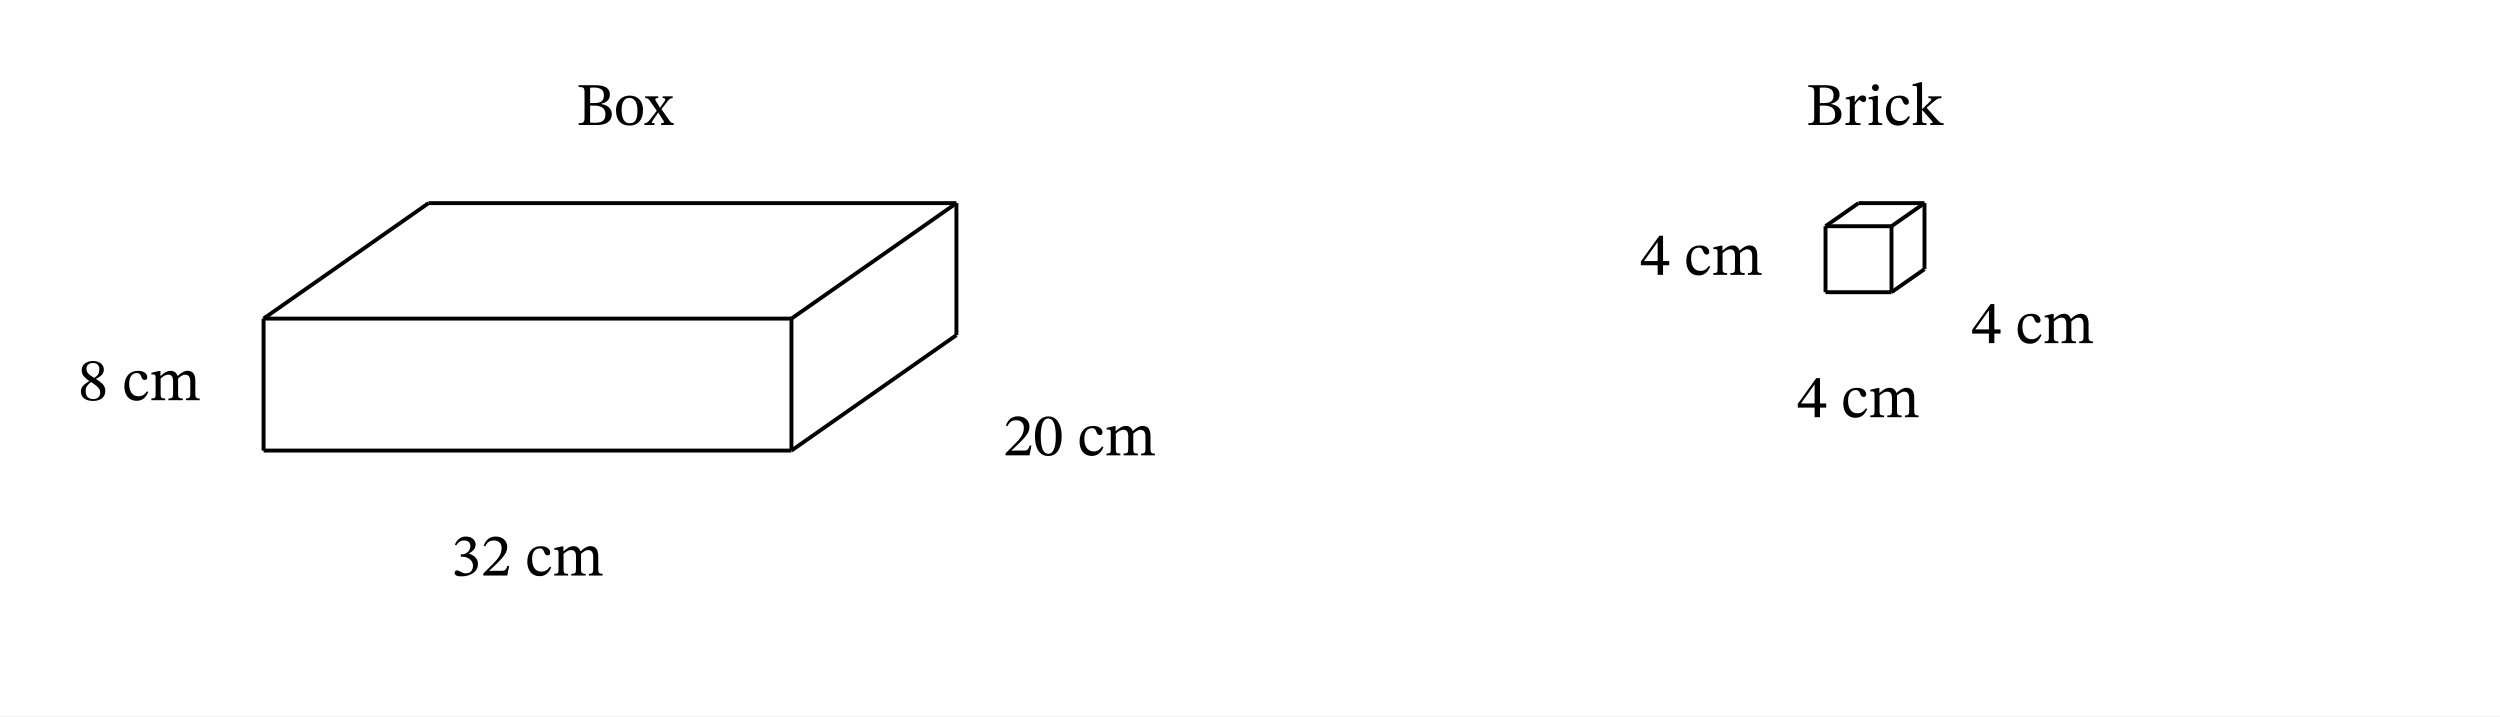
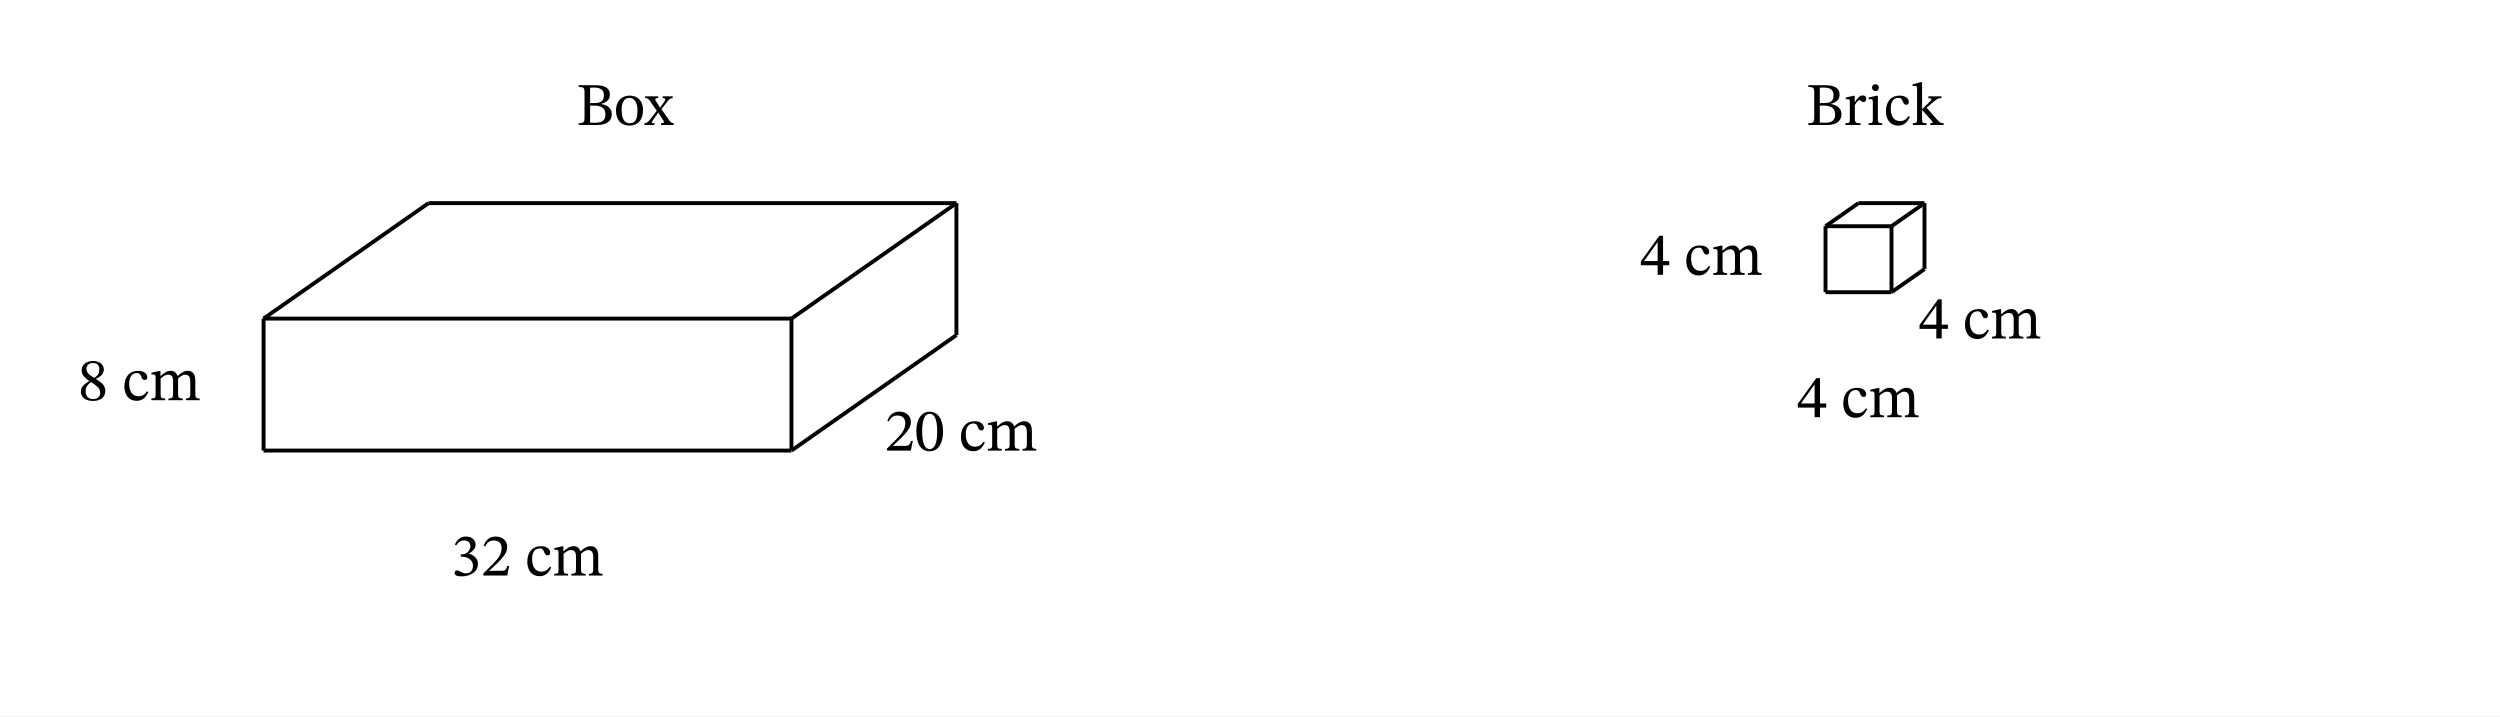
<svg xmlns="http://www.w3.org/2000/svg" width="604.724" height="173.24" viewBox="0 0 160 45.836">
  <defs />
  <path fill="#ffffff" stroke="none" d="M 0 0 L 160 0 L 160 45.836 L 0 45.836 Z" />
  <g>
    <path fill="#000000" stroke="none" d="M 38.481 6.642 C 38.803 6.557 39.032 6.401 39.032 6.056 C 39.032 5.672 38.772 5.451 38.081 5.451 L 37.034 5.451 L 37.034 5.567 C 37.348 5.567 37.41 5.61 37.41 5.92 L 37.41 7.507 C 37.41 7.829 37.348 7.884 37.034 7.884 L 37.034 8 L 38.229 8 C 38.807 8 39.156 7.756 39.156 7.313 C 39.156 6.89 38.811 6.712 38.481 6.658 Z M 37.767 6.595 L 37.767 5.614 C 37.845 5.606 37.926 5.602 38 5.602 C 38.473 5.602 38.648 5.785 38.648 6.087 C 38.648 6.44 38.5 6.595 38.031 6.595 Z M 37.767 6.758 L 38.039 6.758 C 38.4 6.758 38.749 6.879 38.749 7.321 C 38.749 7.814 38.38 7.856 38.046 7.856 C 37.953 7.856 37.86 7.853 37.767 7.845 Z M 40.293 6.118 C 39.769 6.118 39.424 6.498 39.424 7.061 C 39.424 7.69 39.75 8.039 40.293 8.039 C 40.797 8.039 41.154 7.697 41.154 7.046 C 41.154 6.471 40.825 6.118 40.293 6.118 Z M 40.277 6.266 C 40.623 6.266 40.797 6.588 40.797 7.065 C 40.797 7.697 40.627 7.884 40.308 7.884 C 39.975 7.887 39.785 7.628 39.785 7.011 C 39.785 6.514 39.983 6.266 40.277 6.266 Z M 43.118 8 L 43.118 7.887 C 42.974 7.887 42.916 7.818 42.807 7.662 L 42.33 6.987 L 42.741 6.46 C 42.83 6.347 42.92 6.277 43.052 6.277 L 43.052 6.165 L 42.411 6.165 L 42.411 6.273 C 42.536 6.273 42.571 6.308 42.571 6.367 C 42.571 6.429 42.536 6.487 42.431 6.63 L 42.248 6.894 L 42.233 6.894 L 42.14 6.723 C 42.008 6.506 41.938 6.425 41.938 6.363 C 41.938 6.304 42 6.273 42.124 6.273 L 42.124 6.165 L 41.29 6.165 L 41.29 6.277 C 41.449 6.277 41.496 6.316 41.632 6.51 L 42.035 7.088 L 41.569 7.693 C 41.441 7.845 41.372 7.887 41.24 7.887 L 41.24 8 L 41.888 8 L 41.888 7.887 C 41.76 7.887 41.713 7.872 41.713 7.829 C 41.713 7.798 41.767 7.728 41.806 7.666 L 42.124 7.208 L 42.14 7.208 L 42.217 7.344 L 42.462 7.721 C 42.481 7.752 42.489 7.775 42.489 7.802 C 42.489 7.868 42.442 7.887 42.307 7.887 L 42.307 8 Z" />
  </g>
  <g>
    <g>
      <path fill="#ffffff" stroke="none" d="M 16.869 20.39 L 50.653 20.39 L 61.211 13 L 27.426 13 Z" />
      <path fill="#ffffff" stroke="none" d="M 50.653 28.836 L 61.211 21.446 L 61.211 13 L 50.653 20.39 Z" />
      <path fill="#ffffff" stroke="none" d="M 16.869 28.836 L 50.653 28.836 L 50.653 20.39 L 16.869 20.39 Z" />
      <path fill="none" stroke="#000000" stroke-width="0.25" d="M 16.869 28.836 L 50.653 28.836" />
      <path fill="none" stroke="#000000" stroke-width="0.25" d="M 50.653 28.836 L 50.653 20.39" />
      <path fill="none" stroke="#000000" stroke-width="0.25" d="M 50.653 20.39 L 16.869 20.39" />
      <path fill="none" stroke="#000000" stroke-width="0.25" d="M 16.869 20.39 L 16.869 28.836" />
      <path fill="none" stroke="#000000" stroke-width="0.25" d="M 16.869 20.39 L 27.426 13" />
      <path fill="none" stroke="#000000" stroke-width="0.25" d="M 27.426 13 L 61.211 13" />
      <path fill="none" stroke="#000000" stroke-width="0.25" d="M 61.211 13 L 50.653 20.39" />
      <path fill="none" stroke="#000000" stroke-width="0.25" d="M 50.653 28.836 L 61.211 21.446" />
      <path fill="none" stroke="#000000" stroke-width="0.25" d="M 61.211 21.446 L 61.211 13" />
    </g>
    <g>
      <path fill="#000000" stroke="none" d="M 29.2 34.904 C 29.332 34.699 29.475 34.59 29.708 34.59 C 29.949 34.59 30.104 34.722 30.104 34.951 C 30.104 35.265 29.828 35.478 29.565 35.478 L 29.491 35.478 L 29.491 35.626 L 29.569 35.626 C 29.941 35.626 30.271 35.855 30.271 36.2 C 30.271 36.58 30.034 36.693 29.79 36.693 C 29.697 36.693 29.642 36.677 29.475 36.592 C 29.34 36.522 29.309 36.503 29.246 36.503 C 29.146 36.503 29.095 36.592 29.095 36.674 C 29.095 36.774 29.181 36.887 29.53 36.887 C 30.096 36.887 30.589 36.615 30.589 36.084 C 30.589 35.738 30.329 35.533 30.019 35.436 L 30.019 35.424 C 30.263 35.269 30.438 35.125 30.438 34.858 C 30.438 34.563 30.209 34.338 29.813 34.338 C 29.495 34.338 29.254 34.516 29.111 34.854 Z M 32.587 36.216 L 32.475 36.216 C 32.385 36.448 32.335 36.53 32.129 36.53 L 31.59 36.53 L 31.318 36.542 L 31.318 36.522 L 31.831 36.037 C 32.242 35.622 32.463 35.354 32.463 35.009 C 32.463 34.602 32.156 34.338 31.718 34.338 C 31.342 34.338 31.078 34.555 30.958 34.931 L 31.051 34.97 C 31.194 34.679 31.365 34.59 31.617 34.59 C 31.916 34.59 32.102 34.776 32.102 35.067 C 32.102 35.475 31.908 35.719 31.524 36.115 L 30.934 36.705 L 30.934 36.836 L 32.463 36.836 Z M 35.202 36.262 C 35.028 36.487 34.896 36.584 34.644 36.584 C 34.244 36.584 34.054 36.251 34.054 35.777 C 34.054 35.331 34.244 35.098 34.558 35.098 C 34.892 35.098 34.764 35.541 35.051 35.541 C 35.16 35.541 35.214 35.478 35.214 35.366 C 35.214 35.141 34.989 34.955 34.624 34.955 C 34.065 34.955 33.747 35.35 33.747 35.96 C 33.747 36.499 34.038 36.875 34.523 36.875 C 34.938 36.875 35.129 36.631 35.276 36.317 Z M 36.068 35.451 C 36.18 35.347 36.351 35.203 36.553 35.203 C 36.731 35.203 36.863 35.288 36.863 35.618 L 36.863 36.386 C 36.863 36.658 36.84 36.724 36.564 36.724 L 36.564 36.836 L 37.484 36.836 L 37.484 36.724 C 37.204 36.724 37.185 36.654 37.185 36.386 L 37.185 35.444 C 37.313 35.335 37.472 35.203 37.631 35.203 C 37.814 35.203 37.965 35.288 37.965 35.641 L 37.965 36.386 C 37.965 36.623 37.953 36.724 37.689 36.724 L 37.689 36.836 L 38.566 36.836 L 38.566 36.724 C 38.299 36.724 38.287 36.631 38.287 36.386 L 38.287 35.595 C 38.287 35.125 38.089 34.955 37.786 34.955 C 37.581 34.955 37.383 35.067 37.169 35.277 L 37.154 35.277 C 37.076 35.09 36.944 34.955 36.723 34.955 C 36.459 34.955 36.281 35.098 36.071 35.281 L 36.056 35.281 L 36.056 34.966 L 35.963 34.966 L 35.478 35.079 L 35.478 35.191 C 35.478 35.191 35.524 35.184 35.583 35.184 C 35.691 35.184 35.745 35.219 35.745 35.358 L 35.745 36.445 C 35.745 36.677 35.718 36.724 35.474 36.724 L 35.474 36.836 L 36.359 36.836 L 36.359 36.724 C 36.118 36.724 36.068 36.677 36.068 36.46 Z" />
    </g>
    <g>
-       <path fill="#000000" stroke="none" d="M 66.011 28.52 L 65.899 28.52 C 65.809 28.753 65.759 28.835 65.553 28.835 L 65.014 28.835 L 64.742 28.846 L 64.742 28.827 L 65.254 28.342 C 65.666 27.927 65.887 27.659 65.887 27.314 C 65.887 26.906 65.58 26.643 65.142 26.643 C 64.766 26.643 64.502 26.86 64.381 27.236 L 64.475 27.275 C 64.618 26.984 64.789 26.895 65.041 26.895 C 65.34 26.895 65.526 27.081 65.526 27.372 C 65.526 27.779 65.332 28.024 64.948 28.42 L 64.358 29.009 L 64.358 29.141 L 65.887 29.141 Z M 67.947 27.911 C 67.947 27.112 67.598 26.65 67.097 26.65 C 66.535 26.65 66.236 27.162 66.236 27.9 C 66.236 28.586 66.465 29.184 67.09 29.184 C 67.699 29.184 67.947 28.575 67.947 27.911 Z M 67.571 27.935 C 67.571 28.68 67.396 29.044 67.09 29.044 C 66.779 29.044 66.609 28.672 66.609 27.919 C 66.609 27.151 66.779 26.782 67.086 26.782 C 67.404 26.782 67.571 27.147 67.571 27.935 Z M 70.547 28.567 C 70.372 28.792 70.24 28.889 69.988 28.889 C 69.588 28.889 69.398 28.555 69.398 28.082 C 69.398 27.636 69.588 27.403 69.903 27.403 C 70.236 27.403 70.108 27.845 70.395 27.845 C 70.504 27.845 70.558 27.783 70.558 27.671 C 70.558 27.446 70.333 27.259 69.969 27.259 C 69.41 27.259 69.092 27.655 69.092 28.264 C 69.092 28.804 69.383 29.18 69.868 29.18 C 70.283 29.18 70.473 28.936 70.621 28.621 Z M 71.412 27.756 C 71.525 27.651 71.695 27.508 71.897 27.508 C 72.076 27.508 72.207 27.593 72.207 27.923 L 72.207 28.691 C 72.207 28.963 72.184 29.029 71.909 29.029 L 71.909 29.141 L 72.828 29.141 L 72.828 29.029 C 72.549 29.029 72.529 28.959 72.529 28.691 L 72.529 27.748 C 72.658 27.64 72.817 27.508 72.976 27.508 C 73.158 27.508 73.309 27.593 73.309 27.946 L 73.309 28.691 C 73.309 28.928 73.298 29.029 73.034 29.029 L 73.034 29.141 L 73.911 29.141 L 73.911 29.029 C 73.643 29.029 73.631 28.936 73.631 28.691 L 73.631 27.9 C 73.631 27.43 73.434 27.259 73.131 27.259 C 72.925 27.259 72.727 27.372 72.514 27.582 L 72.498 27.582 C 72.421 27.395 72.289 27.259 72.068 27.259 C 71.804 27.259 71.625 27.403 71.416 27.585 L 71.4 27.585 L 71.4 27.271 L 71.307 27.271 L 70.822 27.384 L 70.822 27.496 C 70.822 27.496 70.869 27.488 70.927 27.488 C 71.036 27.488 71.09 27.523 71.09 27.663 L 71.09 28.749 C 71.09 28.982 71.063 29.029 70.818 29.029 L 70.818 29.141 L 71.703 29.141 L 71.703 29.029 C 71.462 29.029 71.412 28.982 71.412 28.765 Z" />
+       <path fill="#000000" stroke="none" d="M 58.42 28.22 L 58.308 28.22 C 58.219 28.452 58.168 28.534 57.963 28.534 L 57.423 28.534 L 57.152 28.545 L 57.152 28.526 L 57.664 28.041 C 58.075 27.626 58.296 27.358 58.296 27.013 C 58.296 26.605 57.99 26.342 57.551 26.342 C 57.175 26.342 56.911 26.559 56.791 26.935 L 56.884 26.974 C 57.027 26.683 57.198 26.594 57.45 26.594 C 57.749 26.594 57.935 26.78 57.935 27.071 C 57.935 27.478 57.741 27.723 57.357 28.119 L 56.768 28.708 L 56.768 28.84 L 58.296 28.84 Z M 60.357 27.61 C 60.357 26.811 60.007 26.349 59.507 26.349 C 58.944 26.349 58.645 26.862 58.645 27.599 C 58.645 28.286 58.874 28.883 59.499 28.883 C 60.108 28.883 60.357 28.274 60.357 27.61 Z M 59.98 27.634 C 59.98 28.379 59.806 28.743 59.499 28.743 C 59.189 28.743 59.018 28.371 59.018 27.618 C 59.018 26.85 59.189 26.481 59.495 26.481 C 59.813 26.481 59.98 26.846 59.98 27.634 Z M 62.956 28.266 C 62.782 28.491 62.65 28.588 62.397 28.588 C 61.998 28.588 61.808 28.254 61.808 27.781 C 61.808 27.335 61.998 27.102 62.312 27.102 C 62.646 27.102 62.518 27.544 62.805 27.544 C 62.913 27.544 62.968 27.482 62.968 27.37 C 62.968 27.145 62.743 26.959 62.378 26.959 C 61.819 26.959 61.501 27.354 61.501 27.963 C 61.501 28.503 61.792 28.879 62.277 28.879 C 62.692 28.879 62.882 28.635 63.03 28.32 Z M 63.821 27.455 C 63.934 27.35 64.105 27.207 64.306 27.207 C 64.485 27.207 64.617 27.292 64.617 27.622 L 64.617 28.39 C 64.617 28.662 64.593 28.728 64.318 28.728 L 64.318 28.84 L 65.238 28.84 L 65.238 28.728 C 64.958 28.728 64.939 28.658 64.939 28.39 L 64.939 27.447 C 65.067 27.339 65.226 27.207 65.385 27.207 C 65.567 27.207 65.719 27.292 65.719 27.645 L 65.719 28.39 C 65.719 28.627 65.707 28.728 65.443 28.728 L 65.443 28.84 L 66.32 28.84 L 66.32 28.728 C 66.052 28.728 66.041 28.635 66.041 28.39 L 66.041 27.599 C 66.041 27.129 65.843 26.959 65.54 26.959 C 65.335 26.959 65.137 27.071 64.923 27.281 L 64.908 27.281 C 64.83 27.094 64.698 26.959 64.477 26.959 C 64.213 26.959 64.035 27.102 63.825 27.284 L 63.81 27.284 L 63.81 26.97 L 63.717 26.97 L 63.232 27.083 L 63.232 27.195 C 63.232 27.195 63.278 27.187 63.336 27.187 C 63.445 27.187 63.499 27.222 63.499 27.362 L 63.499 28.448 C 63.499 28.681 63.472 28.728 63.228 28.728 L 63.228 28.84 L 64.112 28.84 L 64.112 28.728 C 63.872 28.728 63.821 28.681 63.821 28.464 Z" />
    </g>
    <g>
      <path fill="#000000" stroke="none" d="M 6.738 25.031 C 6.738 24.721 6.599 24.535 6.145 24.259 L 6.145 24.248 C 6.505 24.05 6.645 23.922 6.645 23.638 C 6.645 23.332 6.35 23.103 5.966 23.103 C 5.539 23.103 5.229 23.324 5.229 23.677 C 5.229 23.941 5.314 24.1 5.71 24.376 L 5.71 24.387 C 5.349 24.628 5.178 24.752 5.178 25.062 C 5.178 25.458 5.504 25.66 5.954 25.66 C 6.416 25.66 6.738 25.439 6.738 25.031 Z M 6.358 23.631 C 6.358 23.879 6.28 24.03 6.024 24.186 C 5.679 23.976 5.532 23.836 5.532 23.607 C 5.532 23.371 5.695 23.231 5.958 23.231 C 6.207 23.231 6.358 23.375 6.358 23.631 Z M 5.826 24.449 C 6.296 24.752 6.412 24.896 6.412 25.144 C 6.412 25.408 6.211 25.54 5.97 25.54 C 5.675 25.54 5.481 25.381 5.481 25.031 C 5.481 24.764 5.605 24.628 5.826 24.449 Z M 9.415 25.039 C 9.241 25.264 9.109 25.361 8.857 25.361 C 8.457 25.361 8.267 25.028 8.267 24.554 C 8.267 24.108 8.457 23.875 8.771 23.875 C 9.105 23.875 8.977 24.317 9.264 24.317 C 9.373 24.317 9.427 24.255 9.427 24.143 C 9.427 23.918 9.202 23.732 8.837 23.732 C 8.279 23.732 7.96 24.127 7.96 24.737 C 7.96 25.276 8.251 25.652 8.736 25.652 C 9.152 25.652 9.342 25.408 9.489 25.093 Z M 10.281 24.228 C 10.393 24.123 10.564 23.98 10.766 23.98 C 10.944 23.98 11.076 24.065 11.076 24.395 L 11.076 25.163 C 11.076 25.435 11.053 25.501 10.777 25.501 L 10.777 25.613 L 11.697 25.613 L 11.697 25.501 C 11.418 25.501 11.398 25.431 11.398 25.163 L 11.398 24.22 C 11.526 24.112 11.685 23.98 11.844 23.98 C 12.027 23.98 12.178 24.065 12.178 24.418 L 12.178 25.163 C 12.178 25.4 12.166 25.501 11.903 25.501 L 11.903 25.613 L 12.779 25.613 L 12.779 25.501 C 12.512 25.501 12.5 25.408 12.5 25.163 L 12.5 24.372 C 12.5 23.902 12.302 23.732 12 23.732 C 11.794 23.732 11.596 23.844 11.383 24.054 L 11.367 24.054 C 11.289 23.867 11.158 23.732 10.936 23.732 C 10.673 23.732 10.494 23.875 10.285 24.058 L 10.269 24.058 L 10.269 23.743 L 10.176 23.743 L 9.691 23.856 L 9.691 23.968 C 9.691 23.968 9.737 23.961 9.796 23.961 C 9.904 23.961 9.959 23.995 9.959 24.135 L 9.959 25.222 C 9.959 25.454 9.931 25.501 9.687 25.501 L 9.687 25.613 L 10.572 25.613 L 10.572 25.501 C 10.331 25.501 10.281 25.454 10.281 25.237 Z" />
    </g>
  </g>
  <g>
    <path fill="#000000" stroke="none" d="M 117.181 6.642 C 117.503 6.557 117.732 6.401 117.732 6.056 C 117.732 5.672 117.472 5.451 116.782 5.451 L 115.734 5.451 L 115.734 5.567 C 116.048 5.567 116.11 5.61 116.11 5.92 L 116.11 7.507 C 116.11 7.829 116.048 7.884 115.734 7.884 L 115.734 8 L 116.929 8 C 117.507 8 117.856 7.756 117.856 7.313 C 117.856 6.89 117.511 6.712 117.181 6.658 Z M 116.467 6.595 L 116.467 5.614 C 116.545 5.606 116.626 5.602 116.7 5.602 C 117.173 5.602 117.348 5.785 117.348 6.087 C 117.348 6.44 117.201 6.595 116.731 6.595 Z M 116.467 6.758 L 116.739 6.758 C 117.1 6.758 117.449 6.879 117.449 7.321 C 117.449 7.814 117.08 7.856 116.747 7.856 C 116.653 7.856 116.56 7.853 116.467 7.845 Z M 118.702 6.13 L 118.609 6.13 L 118.128 6.246 L 118.128 6.355 C 118.128 6.355 118.171 6.347 118.248 6.347 C 118.388 6.347 118.388 6.417 118.388 6.557 L 118.388 7.624 C 118.388 7.841 118.361 7.887 118.105 7.887 L 118.105 8 L 119.075 8 L 119.075 7.887 C 118.784 7.887 118.71 7.849 118.71 7.604 L 118.71 6.72 C 118.803 6.564 118.927 6.401 119.016 6.401 C 119.063 6.401 119.141 6.533 119.269 6.533 C 119.354 6.533 119.439 6.471 119.439 6.324 C 119.439 6.192 119.366 6.107 119.214 6.107 C 119.028 6.107 118.912 6.242 118.714 6.529 L 118.702 6.529 Z M 120.029 5.389 C 119.893 5.389 119.808 5.49 119.808 5.606 C 119.808 5.726 119.897 5.827 120.029 5.827 C 120.165 5.827 120.25 5.726 120.25 5.606 C 120.25 5.49 120.165 5.389 120.029 5.389 Z M 120.464 7.891 C 120.204 7.891 120.184 7.833 120.184 7.608 L 120.184 6.13 L 120.083 6.13 L 119.595 6.238 L 119.595 6.351 C 119.595 6.351 119.637 6.343 119.692 6.343 C 119.804 6.343 119.862 6.359 119.862 6.526 L 119.862 7.608 C 119.862 7.829 119.851 7.891 119.591 7.891 L 119.591 8 L 120.464 8 Z M 122.155 7.426 C 121.981 7.651 121.849 7.748 121.597 7.748 C 121.197 7.748 121.007 7.414 121.007 6.941 C 121.007 6.495 121.197 6.262 121.511 6.262 C 121.845 6.262 121.717 6.704 122.004 6.704 C 122.113 6.704 122.167 6.642 122.167 6.529 C 122.167 6.304 121.942 6.118 121.577 6.118 C 121.019 6.118 120.7 6.514 120.7 7.123 C 120.7 7.662 120.991 8.039 121.476 8.039 C 121.891 8.039 122.082 7.794 122.229 7.48 Z M 124.394 8 L 124.394 7.887 C 124.231 7.887 124.169 7.876 123.983 7.662 L 123.3 6.894 L 123.494 6.735 C 123.932 6.351 124.002 6.281 124.254 6.281 L 124.254 6.165 L 123.416 6.165 L 123.416 6.281 C 123.564 6.281 123.606 6.301 123.606 6.351 C 123.606 6.413 123.552 6.46 123.537 6.475 L 123.036 6.972 L 123.013 6.972 L 123.013 5.261 L 122.908 5.261 L 122.404 5.397 L 122.404 5.501 C 122.404 5.501 122.481 5.494 122.536 5.494 C 122.664 5.494 122.691 5.528 122.691 5.691 L 122.691 7.631 C 122.691 7.845 122.652 7.887 122.419 7.887 L 122.419 8 L 123.3 8 L 123.3 7.887 C 123.055 7.887 123.013 7.845 123.013 7.647 L 123.013 7.057 L 123.036 7.057 L 123.645 7.748 C 123.665 7.767 123.688 7.806 123.688 7.841 C 123.688 7.876 123.649 7.887 123.537 7.887 L 123.537 8 Z" />
  </g>
  <g>
    <g>
      <path fill="#ffffff" stroke="none" d="M 116.833 14.478 L 121.056 14.478 L 123.167 13 L 118.944 13 Z" />
      <path fill="#ffffff" stroke="none" d="M 121.056 18.701 L 123.167 17.223 L 123.167 13 L 121.056 14.478 Z" />
      <path fill="#ffffff" stroke="none" d="M 116.833 18.701 L 121.056 18.701 L 121.056 14.478 L 116.833 14.478 Z" />
      <path fill="none" stroke="#000000" stroke-width="0.25" d="M 116.833 18.701 L 121.056 18.701" />
      <path fill="none" stroke="#000000" stroke-width="0.25" d="M 121.056 18.701 L 121.056 14.478" />
      <path fill="none" stroke="#000000" stroke-width="0.25" d="M 121.056 14.478 L 116.833 14.478" />
      <path fill="none" stroke="#000000" stroke-width="0.25" d="M 116.833 14.478 L 116.833 18.701" />
      <path fill="none" stroke="#000000" stroke-width="0.25" d="M 116.833 14.478 L 118.944 13" />
      <path fill="none" stroke="#000000" stroke-width="0.25" d="M 118.944 13 L 123.167 13" />
      <path fill="none" stroke="#000000" stroke-width="0.25" d="M 123.167 13 L 121.056 14.478" />
      <path fill="none" stroke="#000000" stroke-width="0.25" d="M 121.056 18.701 L 123.167 17.223" />
      <path fill="none" stroke="#000000" stroke-width="0.25" d="M 123.167 17.223 L 123.167 13" />
    </g>
    <g>
      <path fill="#000000" stroke="none" d="M 116.876 26.088 L 116.876 25.82 L 116.48 25.82 L 116.48 24.199 L 116.244 24.199 L 115.06 25.844 L 115.06 26.088 L 116.135 26.088 L 116.135 26.701 L 116.48 26.701 L 116.48 26.088 Z M 116.135 25.82 L 115.274 25.82 L 115.274 25.805 L 116.12 24.621 L 116.135 24.621 Z M 119.425 26.127 C 119.251 26.352 119.119 26.449 118.867 26.449 C 118.467 26.449 118.277 26.115 118.277 25.642 C 118.277 25.196 118.467 24.963 118.781 24.963 C 119.115 24.963 118.987 25.405 119.274 25.405 C 119.383 25.405 119.437 25.343 119.437 25.231 C 119.437 25.006 119.212 24.819 118.847 24.819 C 118.289 24.819 117.97 25.215 117.97 25.824 C 117.97 26.364 118.261 26.74 118.746 26.74 C 119.162 26.74 119.352 26.495 119.499 26.181 Z M 120.291 25.316 C 120.403 25.211 120.574 25.068 120.776 25.068 C 120.954 25.068 121.086 25.153 121.086 25.483 L 121.086 26.251 C 121.086 26.523 121.063 26.589 120.787 26.589 L 120.787 26.701 L 121.707 26.701 L 121.707 26.589 C 121.427 26.589 121.408 26.519 121.408 26.251 L 121.408 25.308 C 121.536 25.2 121.695 25.068 121.854 25.068 C 122.037 25.068 122.188 25.153 122.188 25.506 L 122.188 26.251 C 122.188 26.488 122.176 26.589 121.912 26.589 L 121.912 26.701 L 122.789 26.701 L 122.789 26.589 C 122.522 26.589 122.51 26.495 122.51 26.251 L 122.51 25.46 C 122.51 24.99 122.312 24.819 122.009 24.819 C 121.804 24.819 121.606 24.932 121.393 25.141 L 121.377 25.141 C 121.299 24.955 121.167 24.819 120.946 24.819 C 120.682 24.819 120.504 24.963 120.294 25.145 L 120.279 25.145 L 120.279 24.831 L 120.186 24.831 L 119.701 24.943 L 119.701 25.056 C 119.701 25.056 119.747 25.048 119.806 25.048 C 119.914 25.048 119.969 25.083 119.969 25.223 L 119.969 26.309 C 119.969 26.542 119.941 26.589 119.697 26.589 L 119.697 26.701 L 120.582 26.701 L 120.582 26.589 C 120.341 26.589 120.291 26.542 120.291 26.325 Z" />
    </g>
    <g>
-       <path fill="#000000" stroke="none" d="M 128.034 21.349 L 128.034 21.081 L 127.638 21.081 L 127.638 19.459 L 127.401 19.459 L 126.218 21.105 L 126.218 21.349 L 127.292 21.349 L 127.292 21.962 L 127.638 21.962 L 127.638 21.349 Z M 127.292 21.081 L 126.431 21.081 L 126.431 21.066 L 127.277 19.882 L 127.292 19.882 Z M 130.583 21.388 C 130.408 21.613 130.276 21.71 130.024 21.71 C 129.624 21.71 129.434 21.376 129.434 20.903 C 129.434 20.457 129.624 20.224 129.939 20.224 C 130.272 20.224 130.144 20.666 130.431 20.666 C 130.54 20.666 130.594 20.604 130.594 20.492 C 130.594 20.267 130.369 20.08 130.005 20.08 C 129.446 20.08 129.128 20.476 129.128 21.085 C 129.128 21.625 129.419 22.001 129.904 22.001 C 130.319 22.001 130.509 21.756 130.656 21.442 Z M 131.448 20.577 C 131.56 20.472 131.731 20.329 131.933 20.329 C 132.111 20.329 132.243 20.414 132.243 20.744 L 132.243 21.512 C 132.243 21.784 132.22 21.85 131.945 21.85 L 131.945 21.962 L 132.864 21.962 L 132.864 21.85 C 132.585 21.85 132.565 21.78 132.565 21.512 L 132.565 20.569 C 132.693 20.461 132.853 20.329 133.012 20.329 C 133.194 20.329 133.345 20.414 133.345 20.767 L 133.345 21.512 C 133.345 21.749 133.334 21.85 133.07 21.85 L 133.07 21.962 L 133.947 21.962 L 133.947 21.85 C 133.679 21.85 133.667 21.756 133.667 21.512 L 133.667 20.72 C 133.667 20.251 133.469 20.08 133.167 20.08 C 132.961 20.08 132.763 20.193 132.55 20.402 L 132.534 20.402 C 132.457 20.216 132.325 20.08 132.104 20.08 C 131.84 20.08 131.661 20.224 131.452 20.406 L 131.436 20.406 L 131.436 20.092 L 131.343 20.092 L 130.858 20.204 L 130.858 20.317 C 130.858 20.317 130.905 20.309 130.963 20.309 C 131.072 20.309 131.126 20.344 131.126 20.484 L 131.126 21.57 C 131.126 21.803 131.099 21.85 130.854 21.85 L 130.854 21.962 L 131.739 21.962 L 131.739 21.85 C 131.498 21.85 131.448 21.803 131.448 21.586 Z" />
+       <path fill="#000000" stroke="none" d="M 124.666 21.048 L 124.666 20.78 L 124.27 20.78 L 124.27 19.159 L 124.034 19.159 L 122.85 20.804 L 122.85 21.048 L 123.925 21.048 L 123.925 21.661 L 124.27 21.661 L 124.27 21.048 Z M 123.925 20.78 L 123.064 20.78 L 123.064 20.765 L 123.909 19.581 L 123.925 19.581 Z M 127.215 21.087 C 127.041 21.312 126.909 21.409 126.656 21.409 C 126.257 21.409 126.067 21.075 126.067 20.602 C 126.067 20.156 126.257 19.923 126.571 19.923 C 126.905 19.923 126.777 20.365 127.064 20.365 C 127.172 20.365 127.227 20.303 127.227 20.191 C 127.227 19.966 127.002 19.779 126.637 19.779 C 126.078 19.779 125.76 20.175 125.76 20.784 C 125.76 21.324 126.051 21.7 126.536 21.7 C 126.951 21.7 127.141 21.456 127.289 21.141 Z M 128.08 20.276 C 128.193 20.171 128.364 20.028 128.565 20.028 C 128.744 20.028 128.876 20.113 128.876 20.443 L 128.876 21.211 C 128.876 21.483 128.852 21.549 128.577 21.549 L 128.577 21.661 L 129.497 21.661 L 129.497 21.549 C 129.217 21.549 129.198 21.479 129.198 21.211 L 129.198 20.268 C 129.326 20.16 129.485 20.028 129.644 20.028 C 129.826 20.028 129.978 20.113 129.978 20.466 L 129.978 21.211 C 129.978 21.448 129.966 21.549 129.702 21.549 L 129.702 21.661 L 130.579 21.661 L 130.579 21.549 C 130.311 21.549 130.3 21.456 130.3 21.211 L 130.3 20.42 C 130.3 19.95 130.102 19.779 129.799 19.779 C 129.594 19.779 129.396 19.892 129.182 20.101 L 129.167 20.101 C 129.089 19.915 128.957 19.779 128.736 19.779 C 128.472 19.779 128.294 19.923 128.084 20.105 L 128.069 20.105 L 128.069 19.791 L 127.976 19.791 L 127.491 19.904 L 127.491 20.016 C 127.491 20.016 127.537 20.008 127.595 20.008 C 127.704 20.008 127.758 20.043 127.758 20.183 L 127.758 21.269 C 127.758 21.502 127.731 21.549 127.487 21.549 L 127.487 21.661 L 128.371 21.661 L 128.371 21.549 C 128.131 21.549 128.08 21.502 128.08 21.285 Z" />
    </g>
    <g>
      <path fill="#000000" stroke="none" d="M 106.83 16.977 L 106.83 16.709 L 106.435 16.709 L 106.435 15.087 L 106.198 15.087 L 105.015 16.732 L 105.015 16.977 L 106.089 16.977 L 106.089 17.59 L 106.435 17.59 L 106.435 16.977 Z M 106.089 16.709 L 105.228 16.709 L 105.228 16.693 L 106.074 15.51 L 106.089 15.51 Z M 109.379 17.015 C 109.205 17.24 109.073 17.337 108.821 17.337 C 108.421 17.337 108.231 17.004 108.231 16.53 C 108.231 16.084 108.421 15.851 108.735 15.851 C 109.069 15.851 108.941 16.294 109.228 16.294 C 109.337 16.294 109.391 16.232 109.391 16.119 C 109.391 15.894 109.166 15.708 108.801 15.708 C 108.243 15.708 107.924 16.104 107.924 16.713 C 107.924 17.252 108.216 17.628 108.701 17.628 C 109.116 17.628 109.306 17.384 109.453 17.07 Z M 110.245 16.204 C 110.357 16.1 110.528 15.956 110.73 15.956 C 110.908 15.956 111.04 16.041 111.04 16.371 L 111.04 17.14 C 111.04 17.411 111.017 17.477 110.741 17.477 L 110.741 17.59 L 111.661 17.59 L 111.661 17.477 C 111.382 17.477 111.362 17.407 111.362 17.14 L 111.362 16.197 C 111.49 16.088 111.649 15.956 111.808 15.956 C 111.991 15.956 112.142 16.041 112.142 16.395 L 112.142 17.14 C 112.142 17.376 112.13 17.477 111.867 17.477 L 111.867 17.59 L 112.743 17.59 L 112.743 17.477 C 112.476 17.477 112.464 17.384 112.464 17.14 L 112.464 16.348 C 112.464 15.879 112.266 15.708 111.964 15.708 C 111.758 15.708 111.56 15.82 111.347 16.03 L 111.331 16.03 C 111.254 15.844 111.122 15.708 110.9 15.708 C 110.637 15.708 110.458 15.851 110.249 16.034 L 110.233 16.034 L 110.233 15.719 L 110.14 15.719 L 109.655 15.832 L 109.655 15.944 C 109.655 15.944 109.702 15.937 109.76 15.937 C 109.868 15.937 109.923 15.972 109.923 16.111 L 109.923 17.198 C 109.923 17.431 109.896 17.477 109.651 17.477 L 109.651 17.59 L 110.536 17.59 L 110.536 17.477 C 110.295 17.477 110.245 17.431 110.245 17.213 Z" />
    </g>
  </g>
</svg>
